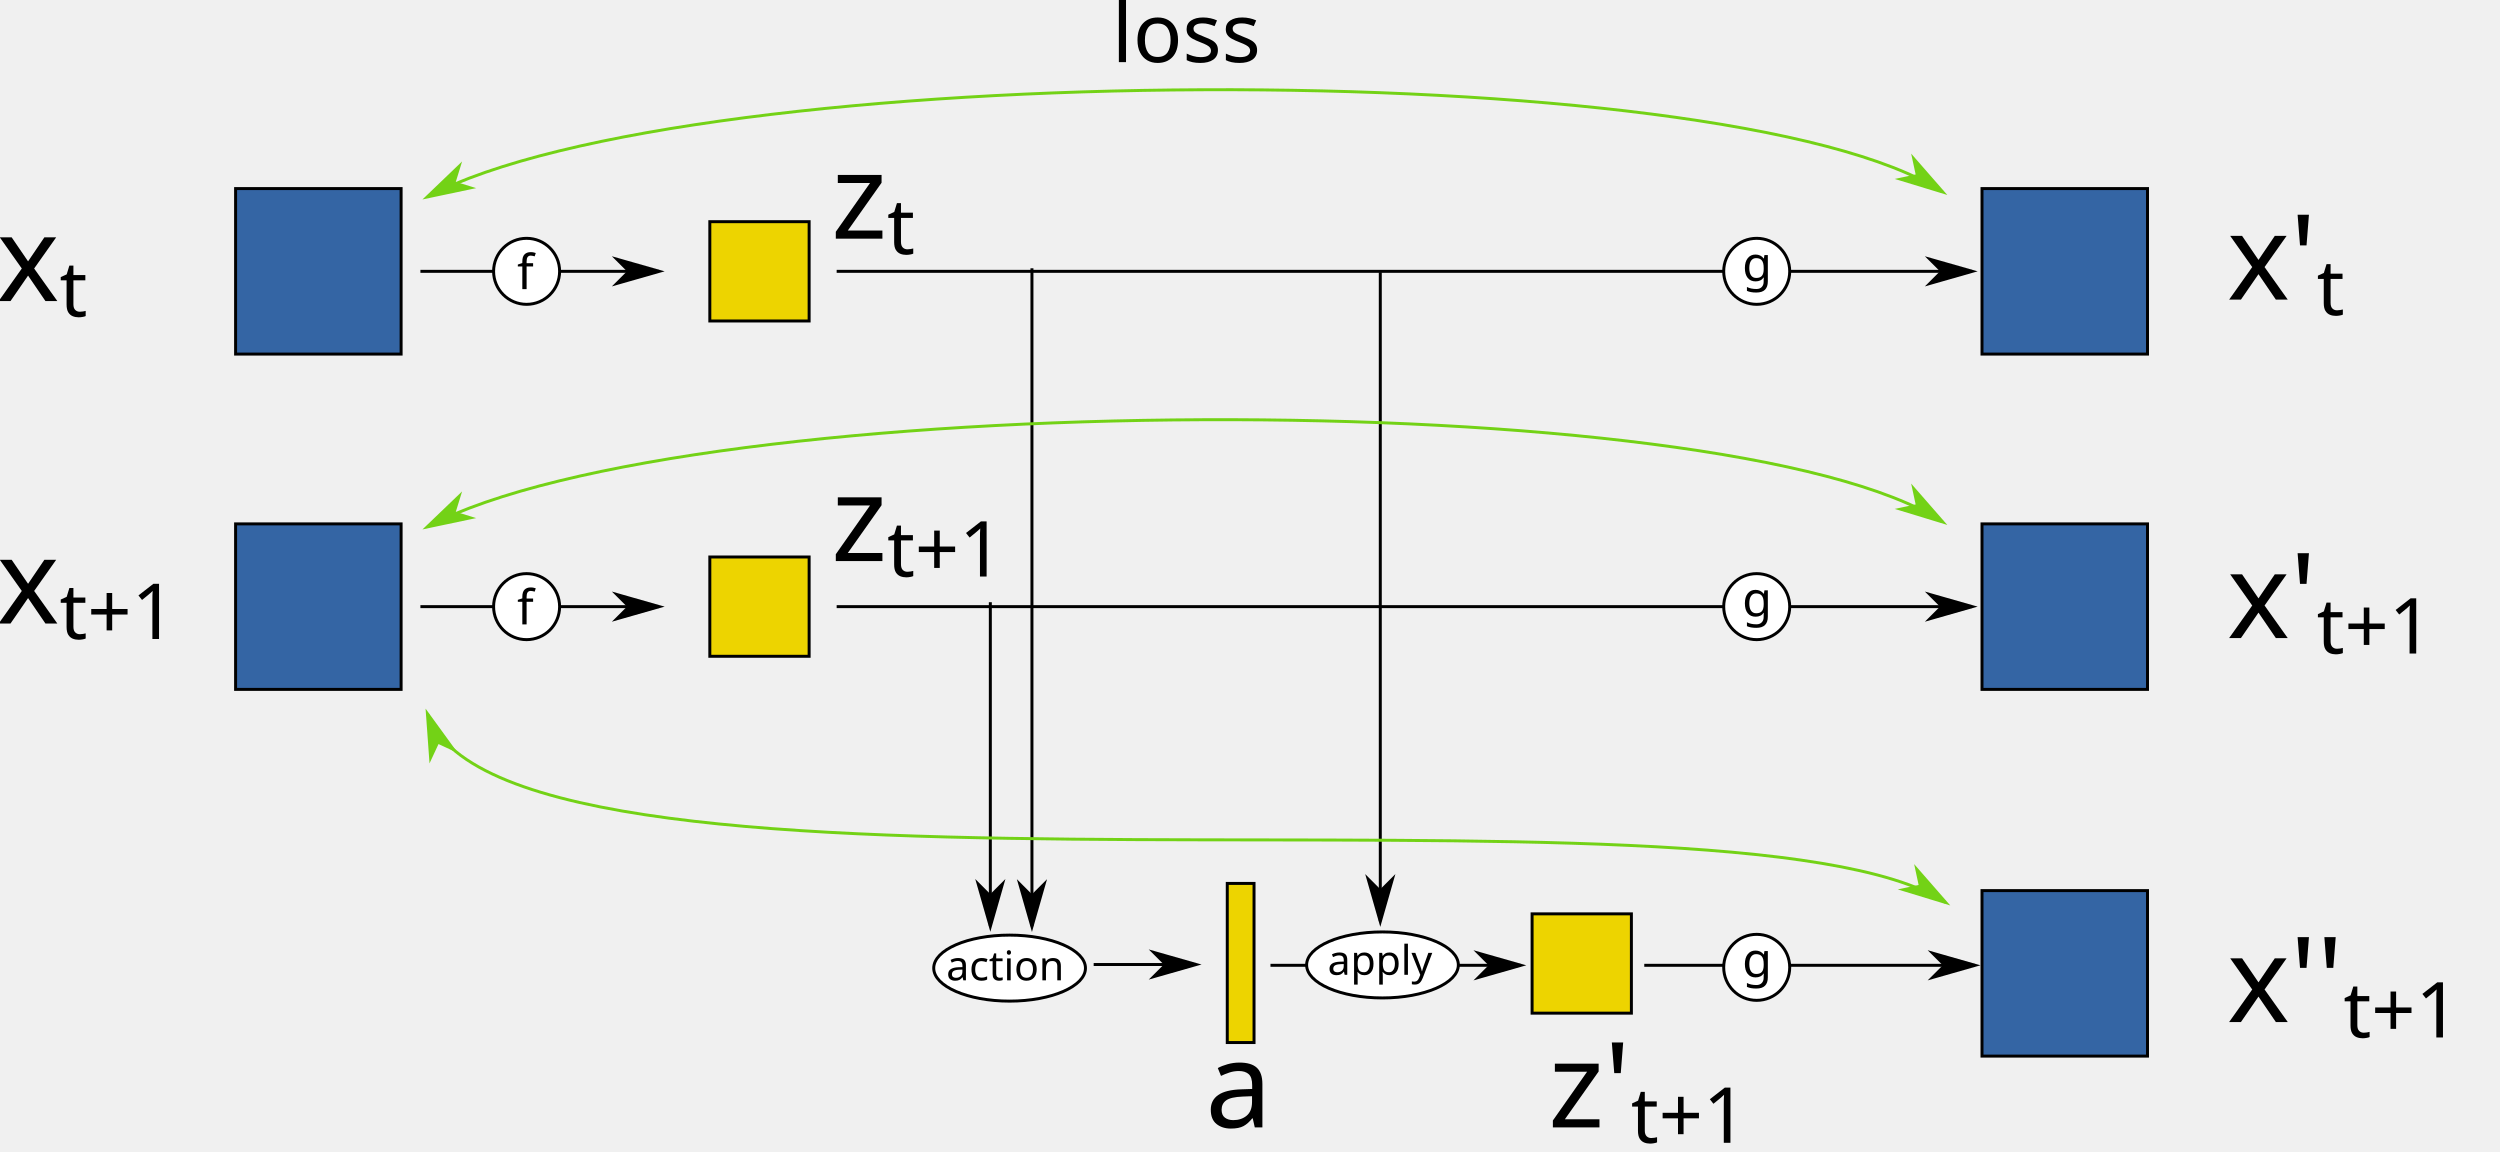
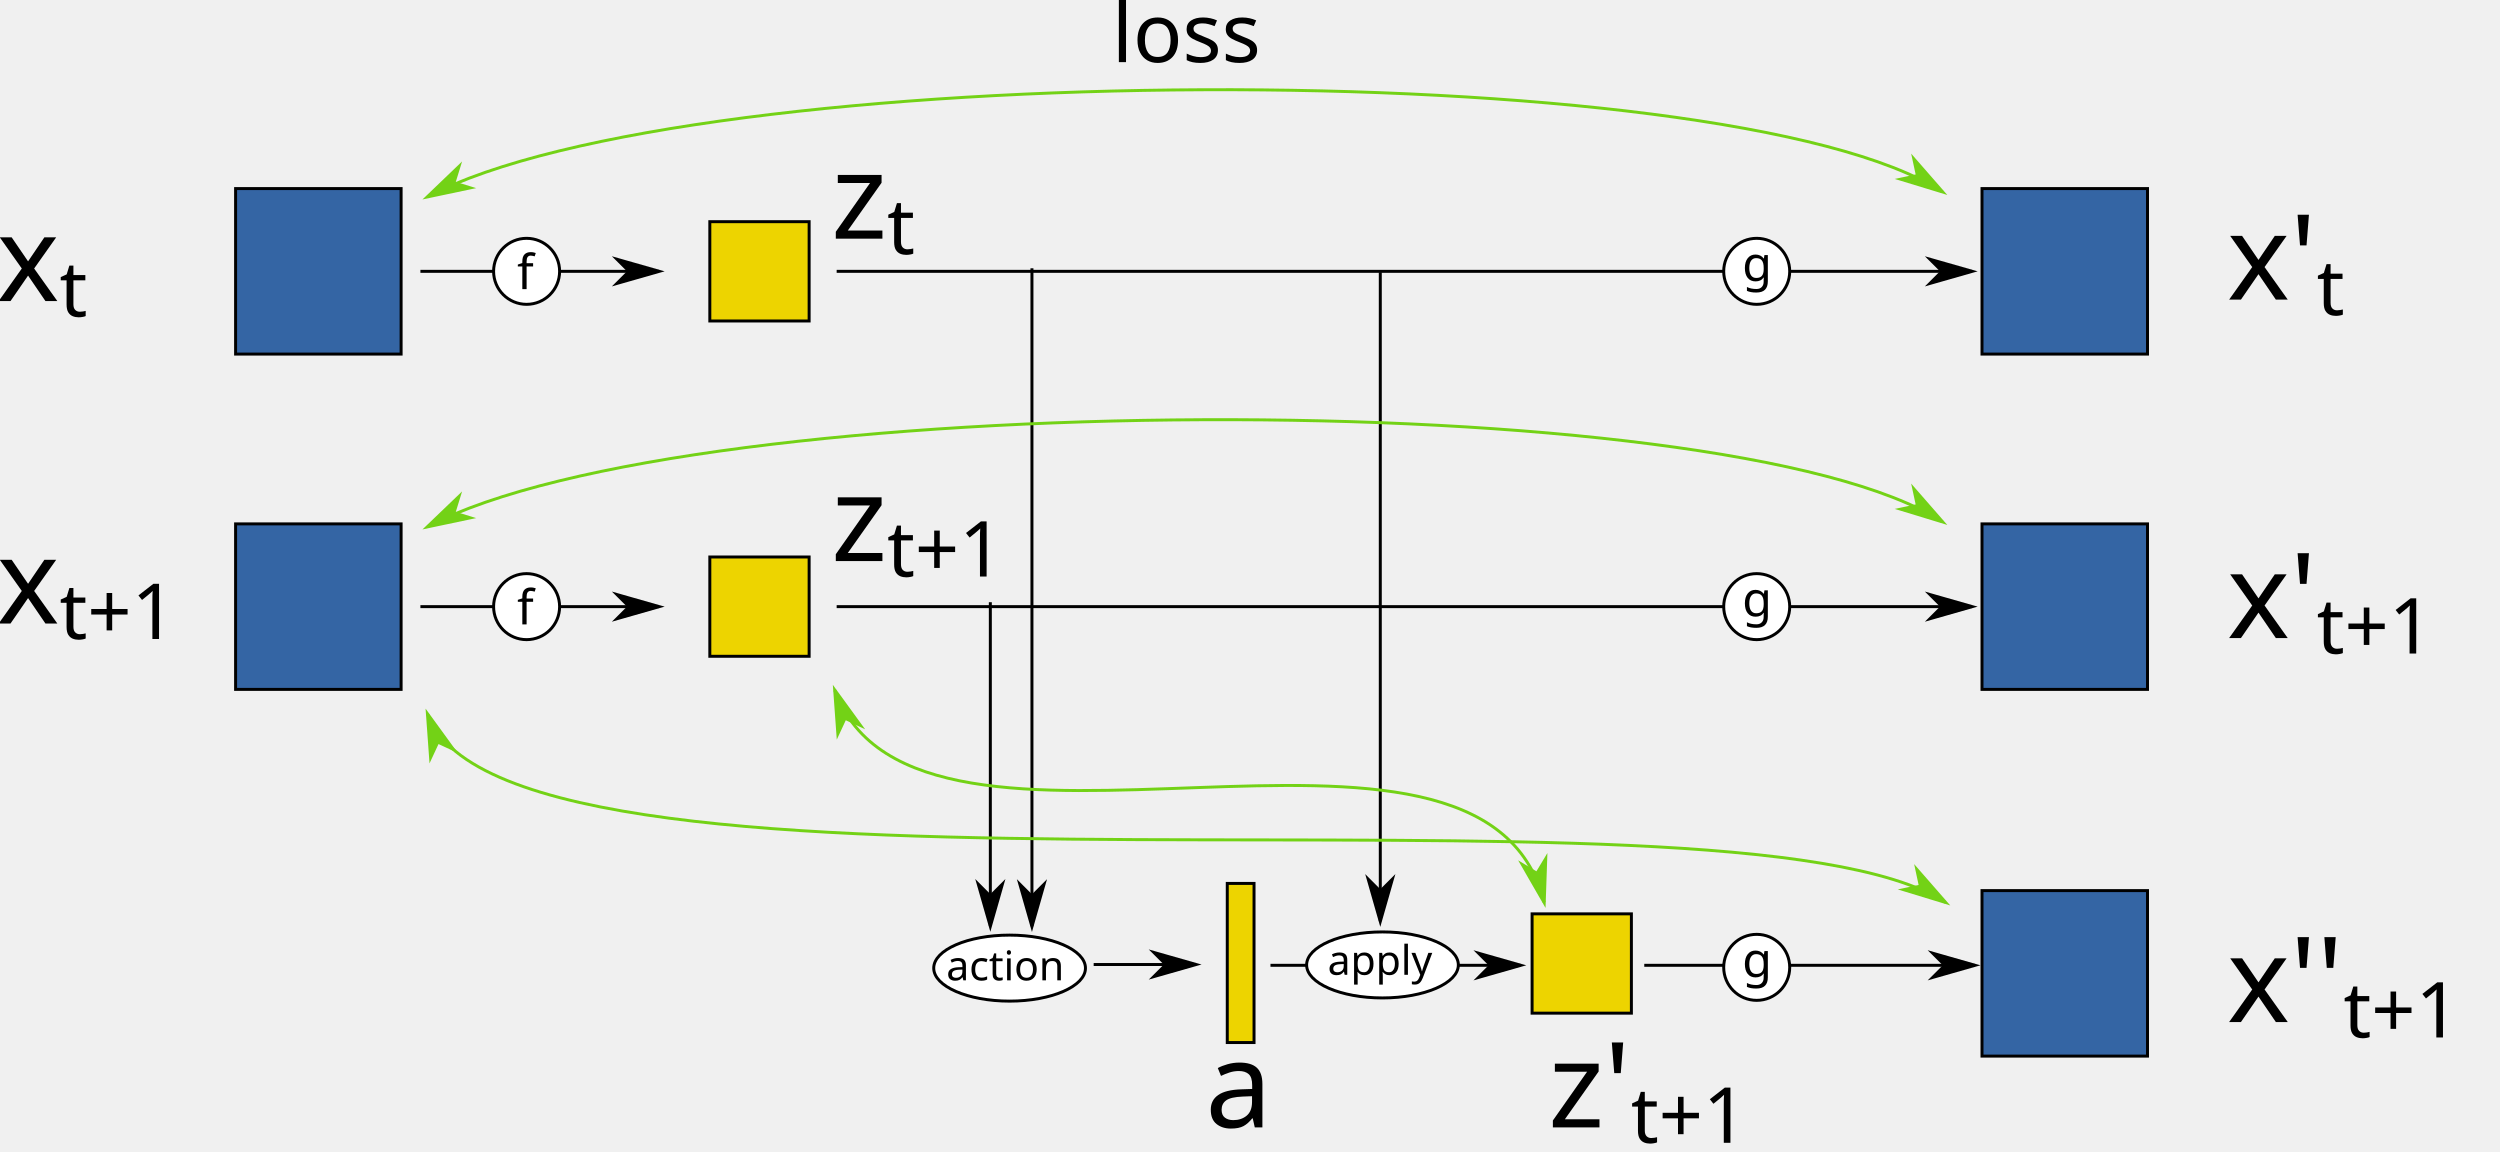
<svg xmlns="http://www.w3.org/2000/svg" width="237.342mm" height="109.286mm" viewBox="0 0 840.977 387.235" id="svg6614" version="1.1">
  <defs id="defs6616">
    <marker style="overflow:visible" id="marker10167-4" refX="0" refY="0" orient="auto">
      <path transform="matrix(-0.8,0,0,-0.8,-10,0)" style="fill:#000000;fill-opacity:1;fill-rule:evenodd;stroke:#000000;stroke-width:1pt;stroke-opacity:1" d="M 0,0 5,-5 -12.5,0 5,5 0,0 Z" id="path10169-5" />
    </marker>
    <marker orient="auto" refY="0" refX="0" id="marker6888-5-0" style="overflow:visible">
      <path id="path6890-0-6" d="M 0,0 5,-5 -12.5,0 5,5 0,0 Z" style="fill:#000000;fill-opacity:1;fill-rule:evenodd;stroke:#000000;stroke-width:1pt;stroke-opacity:1" transform="matrix(-0.8,0,0,-0.8,-10,0)" />
    </marker>
    <marker orient="auto" refY="0" refX="0" id="marker6888-6" style="overflow:visible">
      <path id="path6890-1" d="M 0,0 5,-5 -12.5,0 5,5 0,0 Z" style="fill:#000000;fill-opacity:1;fill-rule:evenodd;stroke:#000000;stroke-width:1pt;stroke-opacity:1" transform="matrix(-0.8,0,0,-0.8,-10,0)" />
    </marker>
    <marker orient="auto" refY="0" refX="0" id="marker6888-5" style="overflow:visible">
      <path id="path6890-0" d="M 0,0 5,-5 -12.5,0 5,5 0,0 Z" style="fill:#000000;fill-opacity:1;fill-rule:evenodd;stroke:#000000;stroke-width:1pt;stroke-opacity:1" transform="matrix(-0.8,0,0,-0.8,-10,0)" />
    </marker>
    <marker style="overflow:visible" id="marker10167" refX="0" refY="0" orient="auto">
      <path transform="matrix(-0.8,0,0,-0.8,-10,0)" style="fill:#000000;fill-opacity:1;fill-rule:evenodd;stroke:#000000;stroke-width:1pt;stroke-opacity:1" d="M 0,0 5,-5 -12.5,0 5,5 0,0 Z" id="path10169" />
    </marker>
    <marker orient="auto" refY="0" refX="0" id="marker43100" style="overflow:visible">
      <path id="path43102" d="M 0,0 5,-5 -12.5,0 5,5 0,0 Z" style="fill:#73d216;fill-opacity:1;fill-rule:evenodd;stroke:#73d216;stroke-width:1pt;stroke-opacity:1" transform="matrix(-0.8,0,0,-0.8,-10,0)" />
    </marker>
    <marker style="overflow:visible" id="marker43917" refX="0" refY="0" orient="auto">
      <path transform="matrix(-0.8,0,0,-0.8,-10,0)" style="fill:#000000;fill-opacity:1;fill-rule:evenodd;stroke:#000000;stroke-width:1pt;stroke-opacity:1" d="M 0,0 5,-5 -12.5,0 5,5 0,0 Z" id="path43919" />
    </marker>
    <marker style="overflow:visible" id="marker43526" refX="0" refY="0" orient="auto">
      <path transform="matrix(-0.8,0,0,-0.8,-10,0)" style="fill:#000000;fill-opacity:1;fill-rule:evenodd;stroke:#000000;stroke-width:1pt;stroke-opacity:1" d="M 0,0 5,-5 -12.5,0 5,5 0,0 Z" id="path43528" />
    </marker>
    <marker style="overflow:visible" id="marker44314" refX="0" refY="0" orient="auto">
      <path transform="matrix(-0.8,0,0,-0.8,-10,0)" style="fill:#000000;fill-opacity:1;fill-rule:evenodd;stroke:#000000;stroke-width:1pt;stroke-opacity:1" d="M 0,0 5,-5 -12.5,0 5,5 0,0 Z" id="path44316" />
    </marker>
    <marker orient="auto" refY="0" refX="0" id="Arrow1Lstart" style="overflow:visible">
      <path id="path4263" d="M 0,0 5,-5 -12.5,0 5,5 0,0 Z" style="fill:#73d216;fill-opacity:1;fill-rule:evenodd;stroke:#73d216;stroke-width:1pt;stroke-opacity:1" transform="matrix(0.8,0,0,0.8,10,0)" />
    </marker>
    <marker style="overflow:visible" id="marker6160" refX="0" refY="0" orient="auto">
      <path transform="matrix(-0.8,0,0,-0.8,-10,0)" style="fill:#73d216;fill-opacity:1;fill-rule:evenodd;stroke:#73d216;stroke-width:1pt;stroke-opacity:1" d="M 0,0 5,-5 -12.5,0 5,5 0,0 Z" id="path6162" />
    </marker>
    <marker orient="auto" refY="0" refX="0" id="Arrow1Lend-1" style="overflow:visible">
      <path id="path4266-8" d="M 0,0 5,-5 -12.5,0 5,5 0,0 Z" style="fill:#000000;fill-opacity:1;fill-rule:evenodd;stroke:#000000;stroke-width:1pt;stroke-opacity:1" transform="matrix(-0.8,0,0,-0.8,-10,0)" />
    </marker>
    <marker orient="auto" refY="0" refX="0" id="Arrow1Lend" style="overflow:visible">
      <path id="path4266" d="M 0,0 5,-5 -12.5,0 5,5 0,0 Z" style="fill:#000000;fill-opacity:1;fill-rule:evenodd;stroke:#000000;stroke-width:1pt;stroke-opacity:1" transform="matrix(-0.8,0,0,-0.8,-10,0)" />
    </marker>
    <marker style="overflow:visible" id="marker10167-47" refX="0" refY="0" orient="auto">
      <path transform="matrix(-0.8,0,0,-0.8,-10,0)" style="fill:#000000;fill-opacity:1;fill-rule:evenodd;stroke:#000000;stroke-width:1pt;stroke-opacity:1" d="M 0,0 5,-5 -12.5,0 5,5 0,0 Z" id="path10169-4" />
    </marker>
    <marker orient="auto" refY="0" refX="0" id="Arrow1Lend-3" style="overflow:visible">
      <path id="path4266-6" d="M 0,0 5,-5 -12.5,0 5,5 0,0 Z" style="fill:#000000;fill-opacity:1;fill-rule:evenodd;stroke:#000000;stroke-width:1pt;stroke-opacity:1" transform="matrix(-0.8,0,0,-0.8,-10,0)" />
    </marker>
    <marker orient="auto" refY="0" refX="0" id="Arrow1Lend-3-5" style="overflow:visible">
      <path id="path4266-6-3" d="M 0,0 5,-5 -12.5,0 5,5 0,0 Z" style="fill:#000000;fill-opacity:1;fill-rule:evenodd;stroke:#000000;stroke-width:1pt;stroke-opacity:1" transform="matrix(-0.8,0,0,-0.8,-10,0)" />
    </marker>
    <marker style="overflow:visible" id="marker44314-9" refX="0" refY="0" orient="auto">
      <path transform="matrix(-0.8,0,0,-0.8,-10,0)" style="fill:#000000;fill-opacity:1;fill-rule:evenodd;stroke:#000000;stroke-width:1pt;stroke-opacity:1" d="M 0,0 5,-5 -12.5,0 5,5 0,0 Z" id="path44316-3" />
    </marker>
    <marker style="overflow:visible" id="marker44314-0" refX="0" refY="0" orient="auto">
      <path transform="matrix(-0.8,0,0,-0.8,-10,0)" style="fill:#000000;fill-opacity:1;fill-rule:evenodd;stroke:#000000;stroke-width:1pt;stroke-opacity:1" d="M 0,0 5,-5 -12.5,0 5,5 0,0 Z" id="path44316-6" />
    </marker>
    <marker style="overflow:visible" id="marker43917-6" refX="0" refY="0" orient="auto">
      <path transform="matrix(-0.8,0,0,-0.8,-10,0)" style="fill:#000000;fill-opacity:1;fill-rule:evenodd;stroke:#000000;stroke-width:1pt;stroke-opacity:1" d="M 0,0 5,-5 -12.5,0 5,5 0,0 Z" id="path43919-1" />
    </marker>
    <marker orient="auto" refY="0" refX="0" id="Arrow1Lstart-1" style="overflow:visible">
      <path id="path4263-9" d="M 0,0 5,-5 -12.5,0 5,5 0,0 Z" style="fill:#73d216;fill-opacity:1;fill-rule:evenodd;stroke:#73d216;stroke-width:1pt;stroke-opacity:1" transform="matrix(0.8,0,0,0.8,10,0)" />
    </marker>
    <marker style="overflow:visible" id="marker6160-4" refX="0" refY="0" orient="auto">
      <path transform="matrix(-0.8,0,0,-0.8,-10,0)" style="fill:#73d216;fill-opacity:1;fill-rule:evenodd;stroke:#73d216;stroke-width:1pt;stroke-opacity:1" d="M 0,0 5,-5 -12.5,0 5,5 0,0 Z" id="path6162-7" />
    </marker>
    <marker orient="auto" refY="0" refX="0" id="Arrow1Lstart-0" style="overflow:visible">
      <path id="path4263-3" d="M 0,0 5,-5 -12.5,0 5,5 0,0 Z" style="fill:#73d216;fill-opacity:1;fill-rule:evenodd;stroke:#73d216;stroke-width:1pt;stroke-opacity:1" transform="matrix(0.8,0,0,0.8,10,0)" />
    </marker>
    <marker style="overflow:visible" id="marker6160-6" refX="0" refY="0" orient="auto">
      <path transform="matrix(-0.8,0,0,-0.8,-10,0)" style="fill:#73d216;fill-opacity:1;fill-rule:evenodd;stroke:#73d216;stroke-width:1pt;stroke-opacity:1" d="M 0,0 5,-5 -12.5,0 5,5 0,0 Z" id="path6162-1" />
+     </marker>
+     <marker orient="auto" refY="0" refX="0" id="Arrow1Lstart-0-3" style="overflow:visible">
+       <path id="path4263-3-6" d="M 0,0 5,-5 -12.5,0 5,5 0,0 Z" style="fill:#73d216;fill-opacity:1;fill-rule:evenodd;stroke:#73d216;stroke-width:1pt;stroke-opacity:1" transform="matrix(0.8,0,0,0.8,10,0)" />
+     </marker>
+     <marker style="overflow:visible" id="marker6160-6-7" refX="0" refY="0" orient="auto">
+       <path transform="matrix(-0.8,0,0,-0.8,-10,0)" style="fill:#73d216;fill-opacity:1;fill-rule:evenodd;stroke:#73d216;stroke-width:1pt;stroke-opacity:1" d="M 0,0 5,-5 -12.5,0 5,5 0,0 Z" id="path6162-1-5" />
    </marker>
  </defs>
  <g id="layer1" transform="translate(71.0661,-87.30955)">
    <path style="fill:none;fill-rule:evenodd;stroke:#000000;stroke-width:1px;stroke-linecap:butt;stroke-linejoin:miter;stroke-opacity:1;marker-end:url(#Arrow1Lend-3)" d="m 210.377,178.583 381.887,0" id="path3457-7" />
    <rect style="fill:#3465a4;fill-rule:evenodd;stroke:#000000;stroke-width:1px;stroke-linecap:butt;stroke-linejoin:miter;stroke-opacity:1" id="rect3336" width="55.673" height="55.673" x="8.187" y="150.746" />
    <text xml:space="preserve" style="font-style:normal;font-weight:normal;font-size:40px;line-height:125%;font-family:sans-serif;letter-spacing:0px;word-spacing:0px;fill:#000000;fill-opacity:1;stroke:none;stroke-width:1px;stroke-linecap:butt;stroke-linejoin:miter;stroke-opacity:1" x="-72.218" y="188.587" id="text3338">
      <tspan id="tspan3340" x="-72.218" y="188.587">x<tspan style="font-size:65%;baseline-shift:sub" id="tspan3342">t</tspan>
      </tspan>
    </text>
    <rect style="fill:#3465a4;fill-rule:evenodd;stroke:#000000;stroke-width:1px;stroke-linecap:butt;stroke-linejoin:miter;stroke-opacity:1" id="rect3336-3" width="55.673" height="55.673" x="8.187" y="263.541" />
    <text xml:space="preserve" style="font-style:normal;font-weight:normal;font-size:40px;line-height:125%;font-family:sans-serif;letter-spacing:0px;word-spacing:0px;fill:#000000;fill-opacity:1;stroke:none;stroke-width:1px;stroke-linecap:butt;stroke-linejoin:miter;stroke-opacity:1" x="-72.218" y="297.057" id="text3338-6">
      <tspan id="tspan3340-7" x="-72.218" y="297.057">x<tspan style="font-size:65%;baseline-shift:sub" id="tspan3342-5">t+1</tspan>
      </tspan>
    </text>
    <rect style="fill:#edd400;fill-rule:evenodd;stroke:#000000;stroke-width:1px;stroke-linecap:butt;stroke-linejoin:miter;stroke-opacity:1" id="rect3368" width="33.404" height="33.404" x="167.712" y="161.881" />
    <text xml:space="preserve" style="font-style:normal;font-weight:normal;font-size:40px;line-height:125%;font-family:sans-serif;letter-spacing:0px;word-spacing:0px;fill:#000000;fill-opacity:1;stroke:none;stroke-width:1px;stroke-linecap:butt;stroke-linejoin:miter;stroke-opacity:1" x="208.53" y="167.587" id="text3370">
      <tspan id="tspan3372" x="208.53" y="167.587">z<tspan style="font-size:65%;baseline-shift:sub" id="tspan3397">t</tspan>
      </tspan>
    </text>
    <rect style="fill:#edd400;fill-rule:evenodd;stroke:#000000;stroke-width:1px;stroke-linecap:butt;stroke-linejoin:miter;stroke-opacity:1" id="rect3368-3" width="33.404" height="33.404" x="167.712" y="274.675" />
    <text xml:space="preserve" style="font-style:normal;font-weight:normal;font-size:40px;line-height:125%;font-family:sans-serif;letter-spacing:0px;word-spacing:0px;fill:#000000;fill-opacity:1;stroke:none;stroke-width:1px;stroke-linecap:butt;stroke-linejoin:miter;stroke-opacity:1" x="208.53" y="276.057" id="text3370-5">
      <tspan id="tspan3372-6" x="208.53" y="276.057">z<tspan style="font-size:65%;baseline-shift:sub" id="tspan3395">t+1</tspan>
      </tspan>
    </text>
    <rect style="fill:#3465a4;fill-rule:evenodd;stroke:#000000;stroke-width:1px;stroke-linecap:butt;stroke-linejoin:miter;stroke-opacity:1" id="rect3336-2" width="55.673" height="55.673" x="595.662" y="150.746" />
    <text xml:space="preserve" style="font-style:normal;font-weight:normal;font-size:40px;line-height:125%;font-family:sans-serif;letter-spacing:0px;word-spacing:0px;fill:#000000;fill-opacity:1;stroke:none;stroke-width:1px;stroke-linecap:butt;stroke-linejoin:miter;stroke-opacity:1" x="678.073" y="301.957" id="text3338-9">
      <tspan id="tspan3340-1" x="678.073" y="301.957">x'<tspan style="font-size:65%;baseline-shift:sub" id="tspan3342-2">t+1</tspan>
      </tspan>
    </text>
    <rect style="fill:#3465a4;fill-rule:evenodd;stroke:#000000;stroke-width:1px;stroke-linecap:butt;stroke-linejoin:miter;stroke-opacity:1" id="rect3336-3-7" width="55.673" height="55.673" x="595.662" y="263.541" />
    <text xml:space="preserve" style="font-style:normal;font-weight:normal;font-size:40px;line-height:125%;font-family:sans-serif;letter-spacing:0px;word-spacing:0px;fill:#000000;fill-opacity:1;stroke:none;stroke-width:1px;stroke-linecap:butt;stroke-linejoin:miter;stroke-opacity:1" x="678.073" y="188.104" id="text3338-6-0">
      <tspan id="tspan3340-7-9" x="678.073" y="188.104">x'<tspan style="font-size:65%;baseline-shift:sub" id="tspan3342-5-3">t</tspan>
      </tspan>
    </text>
    <path style="fill:none;fill-rule:evenodd;stroke:#000000;stroke-width:1px;stroke-linecap:butt;stroke-linejoin:miter;stroke-opacity:1;marker-end:url(#Arrow1Lend)" d="m 70.356,178.583 80.226,0" id="path3457" />
    <path style="fill:none;fill-rule:evenodd;stroke:#000000;stroke-width:1px;stroke-linecap:butt;stroke-linejoin:miter;stroke-opacity:1;marker-end:url(#Arrow1Lend-1)" d="m 70.356,291.377 80.226,0" id="path3457-2" />
    <g id="g25911" transform="translate(0,-3.372848)">
      <circle r="11.103" cy="181.956" cx="106.077" id="path5822" style="color:#000000;clip-rule:nonzero;display:inline;overflow:visible;visibility:visible;opacity:1;isolation:auto;mix-blend-mode:normal;color-interpolation:sRGB;color-interpolation-filters:linearRGB;solid-color:#000000;solid-opacity:1;fill:#ffffff;fill-opacity:1;fill-rule:evenodd;stroke:#000000;stroke-width:1px;stroke-linecap:butt;stroke-linejoin:miter;stroke-miterlimit:4;stroke-dasharray:none;stroke-dashoffset:0;stroke-opacity:1;color-rendering:auto;image-rendering:auto;shape-rendering:auto;text-rendering:auto;enable-background:accumulate" />
      <text id="text5160" y="187.932" x="102.875" style="font-style:normal;font-weight:normal;font-size:16.25px;line-height:125%;font-family:sans-serif;letter-spacing:0px;word-spacing:0px;fill:#000000;fill-opacity:1;stroke:none;stroke-width:1px;stroke-linecap:butt;stroke-linejoin:miter;stroke-opacity:1" xml:space="preserve">
        <tspan y="187.932" x="102.875" id="tspan5162">f</tspan>
      </text>
    </g>
    <g id="g25916" transform="translate(59.67577,-2.490097)">
      <circle r="11.103" cy="181.073" cx="460.199" id="path5822-4" style="color:#000000;clip-rule:nonzero;display:inline;overflow:visible;visibility:visible;opacity:1;isolation:auto;mix-blend-mode:normal;color-interpolation:sRGB;color-interpolation-filters:linearRGB;solid-color:#000000;solid-opacity:1;fill:#ffffff;fill-opacity:1;fill-rule:evenodd;stroke:#000000;stroke-width:1px;stroke-linecap:butt;stroke-linejoin:miter;stroke-miterlimit:4;stroke-dasharray:none;stroke-dashoffset:0;stroke-opacity:1;color-rendering:auto;image-rendering:auto;shape-rendering:auto;text-rendering:auto;enable-background:accumulate" />
      <text id="text5160-2" y="184.3" x="455.331" style="font-style:normal;font-weight:normal;font-size:16.25px;line-height:125%;font-family:sans-serif;letter-spacing:0px;word-spacing:0px;fill:#000000;fill-opacity:1;stroke:none;stroke-width:1px;stroke-linecap:butt;stroke-linejoin:miter;stroke-opacity:1" xml:space="preserve">
        <tspan y="184.3" x="455.331" id="tspan5162-3">g</tspan>
      </text>
    </g>
    <g id="g25921" transform="translate(0,-118.4511)">
      <circle r="11.103" cy="409.828" cx="106.077" id="path5822-7" style="color:#000000;clip-rule:nonzero;display:inline;overflow:visible;visibility:visible;opacity:1;isolation:auto;mix-blend-mode:normal;color-interpolation:sRGB;color-interpolation-filters:linearRGB;solid-color:#000000;solid-opacity:1;fill:#ffffff;fill-opacity:1;fill-rule:evenodd;stroke:#000000;stroke-width:1px;stroke-linecap:butt;stroke-linejoin:miter;stroke-miterlimit:4;stroke-dasharray:none;stroke-dashoffset:0;stroke-opacity:1;color-rendering:auto;image-rendering:auto;shape-rendering:auto;text-rendering:auto;enable-background:accumulate" />
      <text id="text5160-8" y="415.805" x="102.875" style="font-style:normal;font-weight:normal;font-size:16.25px;line-height:125%;font-family:sans-serif;letter-spacing:0px;word-spacing:0px;fill:#000000;fill-opacity:1;stroke:none;stroke-width:1px;stroke-linecap:butt;stroke-linejoin:miter;stroke-opacity:1" xml:space="preserve">
        <tspan y="415.805" x="102.875" id="tspan5162-4">f</tspan>
      </text>
    </g>
    <path style="fill:none;fill-rule:evenodd;stroke:#73d216;stroke-width:1px;stroke-linecap:butt;stroke-linejoin:miter;stroke-opacity:1;marker-start:url(#Arrow1Lstart);marker-end:url(#marker6160)" d="M 72.757,153.501 C 161.232,106.735 509.687,104.818 582.367,151.846" id="path7288" />
    <path style="color:#000000;clip-rule:nonzero;display:inline;overflow:visible;visibility:visible;opacity:1;isolation:auto;mix-blend-mode:normal;color-interpolation:sRGB;color-interpolation-filters:linearRGB;solid-color:#000000;solid-opacity:1;fill:none;fill-opacity:1;fill-rule:evenodd;stroke:#000000;stroke-width:1px;stroke-linecap:butt;stroke-linejoin:miter;stroke-miterlimit:4;stroke-dasharray:none;stroke-dashoffset:0;stroke-opacity:1;marker-end:url(#marker43526);color-rendering:auto;image-rendering:auto;shape-rendering:auto;text-rendering:auto;enable-background:accumulate" d="m 296.832,411.763 34.354,0" id="path5715-5-2-4" />
    <path style="color:#000000;clip-rule:nonzero;display:inline;overflow:visible;visibility:visible;opacity:1;isolation:auto;mix-blend-mode:normal;color-interpolation:sRGB;color-interpolation-filters:linearRGB;solid-color:#000000;solid-opacity:1;fill:#edd400;fill-opacity:1;fill-rule:evenodd;stroke:#000000;stroke-width:1px;stroke-linecap:butt;stroke-linejoin:miter;stroke-miterlimit:4;stroke-dasharray:none;stroke-dashoffset:0;stroke-opacity:1;color-rendering:auto;image-rendering:auto;shape-rendering:auto;text-rendering:auto;enable-background:accumulate" d="m 341.775,384.484 9.003,0 0,53.529 -9.003,0 z" id="rect5255-6-3" />
    <text xml:space="preserve" style="font-style:normal;font-weight:normal;font-size:40px;line-height:125%;font-family:sans-serif;letter-spacing:0px;word-spacing:0px;fill:#000000;fill-opacity:1;stroke:none;stroke-width:1px;stroke-linecap:butt;stroke-linejoin:miter;stroke-opacity:1" x="334.388" y="466.545" id="text5257-4-1">
      <tspan id="tspan5259-6-4" x="334.388" y="466.545">a</tspan>
    </text>
    <path style="color:#000000;clip-rule:nonzero;display:inline;overflow:visible;visibility:visible;opacity:1;isolation:auto;mix-blend-mode:normal;color-interpolation:sRGB;color-interpolation-filters:linearRGB;solid-color:#000000;solid-opacity:1;fill:none;fill-opacity:1;fill-rule:evenodd;stroke:#000000;stroke-width:1px;stroke-linecap:butt;stroke-linejoin:miter;stroke-miterlimit:4;stroke-dasharray:none;stroke-dashoffset:0;stroke-opacity:1;marker-end:url(#marker43917);color-rendering:auto;image-rendering:auto;shape-rendering:auto;text-rendering:auto;enable-background:accumulate" d="m 356.311,412.03 84.114,0" id="path5715-5-6" />
    <path style="color:#000000;clip-rule:nonzero;display:inline;overflow:visible;visibility:visible;opacity:1;isolation:auto;mix-blend-mode:normal;color-interpolation:sRGB;color-interpolation-filters:linearRGB;solid-color:#000000;solid-opacity:1;fill:#edd400;fill-opacity:1;fill-rule:evenodd;stroke:#000000;stroke-width:1px;stroke-linecap:butt;stroke-linejoin:miter;stroke-miterlimit:4;stroke-dasharray:none;stroke-dashoffset:0;stroke-opacity:1;color-rendering:auto;image-rendering:auto;shape-rendering:auto;text-rendering:auto;enable-background:accumulate" d="m 444.315,394.722 33.404,0 0,33.404 -33.404,0 z" id="rect3368-9-8-9" />
    <ellipse style="color:#000000;clip-rule:nonzero;display:inline;overflow:visible;visibility:visible;opacity:1;isolation:auto;mix-blend-mode:normal;color-interpolation:sRGB;color-interpolation-filters:linearRGB;solid-color:#000000;solid-opacity:1;fill:#ffffff;fill-opacity:1;fill-rule:evenodd;stroke:#000000;stroke-width:1px;stroke-linecap:butt;stroke-linejoin:miter;stroke-miterlimit:4;stroke-dasharray:none;stroke-dashoffset:0;stroke-opacity:1;color-rendering:auto;image-rendering:auto;shape-rendering:auto;text-rendering:auto;enable-background:accumulate" id="path5822-4-6-6-4" cx="268.552" cy="412.976" rx="25.521" ry="11.103" />
    <text xml:space="preserve" style="font-style:normal;font-weight:normal;font-size:13.75px;line-height:125%;font-family:sans-serif;letter-spacing:0px;word-spacing:0px;fill:#000000;fill-opacity:1;stroke:none;stroke-width:1px;stroke-linecap:butt;stroke-linejoin:miter;stroke-opacity:1" x="247.265" y="417.08" id="text5531-2-2">
      <tspan id="tspan5533-84-2" x="247.265" y="417.08">action</tspan>
    </text>
    <ellipse style="color:#000000;clip-rule:nonzero;display:inline;overflow:visible;visibility:visible;opacity:1;isolation:auto;mix-blend-mode:normal;color-interpolation:sRGB;color-interpolation-filters:linearRGB;solid-color:#000000;solid-opacity:1;fill:#ffffff;fill-opacity:1;fill-rule:evenodd;stroke:#000000;stroke-width:1px;stroke-linecap:butt;stroke-linejoin:miter;stroke-miterlimit:4;stroke-dasharray:none;stroke-dashoffset:0;stroke-opacity:1;color-rendering:auto;image-rendering:auto;shape-rendering:auto;text-rendering:auto;enable-background:accumulate" id="path5822-4-6-1-7-6" cx="393.988" cy="411.905" rx="25.521" ry="11.103" />
    <text xml:space="preserve" style="font-style:normal;font-weight:normal;font-size:13.75px;line-height:125%;font-family:sans-serif;letter-spacing:0px;word-spacing:0px;fill:#000000;fill-opacity:1;stroke:none;stroke-width:1px;stroke-linecap:butt;stroke-linejoin:miter;stroke-opacity:1" x="375.546" y="415.215" id="text5717-2-4">
      <tspan id="tspan5719-4-1" x="375.546" y="415.215">apply</tspan>
    </text>
    <text xml:space="preserve" style="font-style:normal;font-weight:normal;font-size:40px;line-height:125%;font-family:sans-serif;letter-spacing:0px;word-spacing:0px;fill:#000000;fill-opacity:1;stroke:none;stroke-width:1px;stroke-linecap:butt;stroke-linejoin:miter;stroke-opacity:1" x="449.745" y="466.545" id="text3370-5-7-6-2">
      <tspan id="tspan3372-6-6-2-8" x="449.745" y="466.545">z'<tspan style="font-size:65%;baseline-shift:sub" id="tspan3395-5-9-8">t+1</tspan>
      </tspan>
    </text>
    <rect style="opacity:1;fill:#3465a4;fill-rule:evenodd;stroke:#000000;stroke-width:1px;stroke-linecap:butt;stroke-linejoin:miter;stroke-opacity:1" id="rect3336-2-5" width="55.673" height="55.673" x="595.662" y="386.901" />
    <text xml:space="preserve" style="font-style:normal;font-weight:normal;font-size:40px;line-height:125%;font-family:sans-serif;letter-spacing:0px;word-spacing:0px;opacity:1;fill:#000000;fill-opacity:1;stroke:none;stroke-width:1px;stroke-linecap:butt;stroke-linejoin:miter;stroke-opacity:1" x="678.073" y="431.114" id="text3338-6-0-35">
      <tspan id="tspan3340-7-9-6" x="678.073" y="431.114">x''<tspan style="font-size:65%;baseline-shift:sub" id="tspan3342-5-3-2">t+1</tspan>
      </tspan>
    </text>
    <path style="fill:none;fill-rule:evenodd;stroke:#000000;stroke-width:1px;stroke-linecap:butt;stroke-linejoin:miter;stroke-opacity:1;marker-end:url(#Arrow1Lend-3-5)" d="m 210.377,291.377 381.887,0" id="path3457-7-5" />
    <g id="g25926" transform="translate(59.67577,-120.7073)">
      <circle r="11.103" cy="412.084" cx="460.199" id="path5822-4-6" style="color:#000000;clip-rule:nonzero;display:inline;overflow:visible;visibility:visible;opacity:1;isolation:auto;mix-blend-mode:normal;color-interpolation:sRGB;color-interpolation-filters:linearRGB;solid-color:#000000;solid-opacity:1;fill:#ffffff;fill-opacity:1;fill-rule:evenodd;stroke:#000000;stroke-width:1px;stroke-linecap:butt;stroke-linejoin:miter;stroke-miterlimit:4;stroke-dasharray:none;stroke-dashoffset:0;stroke-opacity:1;color-rendering:auto;image-rendering:auto;shape-rendering:auto;text-rendering:auto;enable-background:accumulate" />
      <text id="text5160-2-2" y="415.311" x="455.331" style="font-style:normal;font-weight:normal;font-size:16.25px;line-height:125%;font-family:sans-serif;letter-spacing:0px;word-spacing:0px;fill:#000000;fill-opacity:1;stroke:none;stroke-width:1px;stroke-linecap:butt;stroke-linejoin:miter;stroke-opacity:1" xml:space="preserve">
        <tspan y="415.311" x="455.331" id="tspan5162-3-91">g</tspan>
      </text>
    </g>
    <text xml:space="preserve" style="color:#000000;font-style:normal;font-variant:normal;font-weight:normal;font-stretch:normal;font-size:27.5px;font-family:'Noto Sans';-inkscape-font-specification:'Noto Sans';text-align:center;text-anchor:middle;clip-rule:nonzero;display:inline;overflow:visible;visibility:visible;opacity:1;isolation:auto;mix-blend-mode:normal;color-interpolation:sRGB;color-interpolation-filters:linearRGB;solid-color:#000000;solid-opacity:1;fill:#000000;fill-opacity:1;fill-rule:evenodd;stroke:none;stroke-width:1;stroke-linecap:butt;stroke-linejoin:miter;stroke-miterlimit:4;stroke-dasharray:none;stroke-dashoffset:0;stroke-opacity:1;color-rendering:auto;image-rendering:auto;shape-rendering:auto;text-rendering:auto;enable-background:accumulate" x="345.879" y="108.203" id="text15954">
      <tspan id="tspan15956" x="345.879" y="108.203">loss</tspan>
    </text>
    <path style="fill:none;fill-rule:evenodd;stroke:#000000;stroke-width:1;stroke-linecap:butt;stroke-linejoin:miter;stroke-miterlimit:4;stroke-dasharray:none;stroke-opacity:1;marker-end:url(#marker44314)" d="m 262.072,289.887 0,108.934" id="path15958" />
    <path style="fill:none;fill-rule:evenodd;stroke:#000000;stroke-width:1;stroke-linecap:butt;stroke-linejoin:miter;stroke-miterlimit:4;stroke-dasharray:none;stroke-opacity:1;marker-end:url(#marker44314-9)" d="m 276.072,177.558 0,221.328" id="path15958-6" />
    <path style="fill:none;fill-rule:evenodd;stroke:#000000;stroke-width:1;stroke-linecap:butt;stroke-linejoin:miter;stroke-miterlimit:4;stroke-dasharray:none;stroke-opacity:1;marker-end:url(#marker44314-0)" d="m 393.25,178.875 0,218.297" id="path15958-2" />
    <path style="color:#000000;clip-rule:nonzero;display:inline;overflow:visible;visibility:visible;opacity:1;isolation:auto;mix-blend-mode:normal;color-interpolation:sRGB;color-interpolation-filters:linearRGB;solid-color:#000000;solid-opacity:1;fill:none;fill-opacity:1;fill-rule:evenodd;stroke:#000000;stroke-width:1px;stroke-linecap:butt;stroke-linejoin:miter;stroke-miterlimit:4;stroke-dasharray:none;stroke-dashoffset:0;stroke-opacity:1;marker-end:url(#marker43917-6);color-rendering:auto;image-rendering:auto;shape-rendering:auto;text-rendering:auto;enable-background:accumulate" d="m 482.051,412.03 111.159,0" id="path5715-5-6-8" />
    <circle style="color:#000000;clip-rule:nonzero;display:inline;overflow:visible;visibility:visible;opacity:1;isolation:auto;mix-blend-mode:normal;color-interpolation:sRGB;color-interpolation-filters:linearRGB;solid-color:#000000;solid-opacity:1;fill:#ffffff;fill-opacity:1;fill-rule:evenodd;stroke:#000000;stroke-width:1px;stroke-linecap:butt;stroke-linejoin:miter;stroke-miterlimit:4;stroke-dasharray:none;stroke-dashoffset:0;stroke-opacity:1;color-rendering:auto;image-rendering:auto;shape-rendering:auto;text-rendering:auto;enable-background:accumulate" id="path5822-4-7" cx="519.874" cy="412.717" r="11.103" />
    <text xml:space="preserve" style="font-style:normal;font-weight:normal;font-size:16.25px;line-height:125%;font-family:sans-serif;letter-spacing:0px;word-spacing:0px;fill:#000000;fill-opacity:1;stroke:none;stroke-width:1px;stroke-linecap:butt;stroke-linejoin:miter;stroke-opacity:1" x="515.007" y="415.944" id="text5160-2-9">
      <tspan id="tspan5162-3-2" x="515.007" y="415.944">g</tspan>
    </text>
    <path style="fill:none;fill-rule:evenodd;stroke:#73d216;stroke-width:1px;stroke-linecap:butt;stroke-linejoin:miter;stroke-opacity:1;marker-start:url(#Arrow1Lstart-1);marker-end:url(#marker6160-4)" d="M 72.757,264.501 C 161.232,217.735 509.687,215.818 582.367,262.846" id="path7288-8" />
    <path style="fill:none;fill-rule:evenodd;stroke:#73d216;stroke-width:1px;stroke-linecap:butt;stroke-linejoin:miter;stroke-opacity:1;marker-start:url(#Arrow1Lstart-0);marker-end:url(#marker6160-6)" d="M 72.757,327.501 C 100.232,402.735 510.687,343.818 583.367,390.846" id="path7288-0" />
+     <path style="fill:none;fill-rule:evenodd;stroke:#73d216;stroke-width:1px;stroke-linecap:butt;stroke-linejoin:miter;stroke-opacity:1;marker-start:url(#Arrow1Lstart-0-3);marker-end:url(#marker6160-6-7)" d="m 209.757,319.501 c 27.475,75.235 217.931,-11.682 238.611,71.345" id="path7288-0-3" />
  </g>
</svg>
